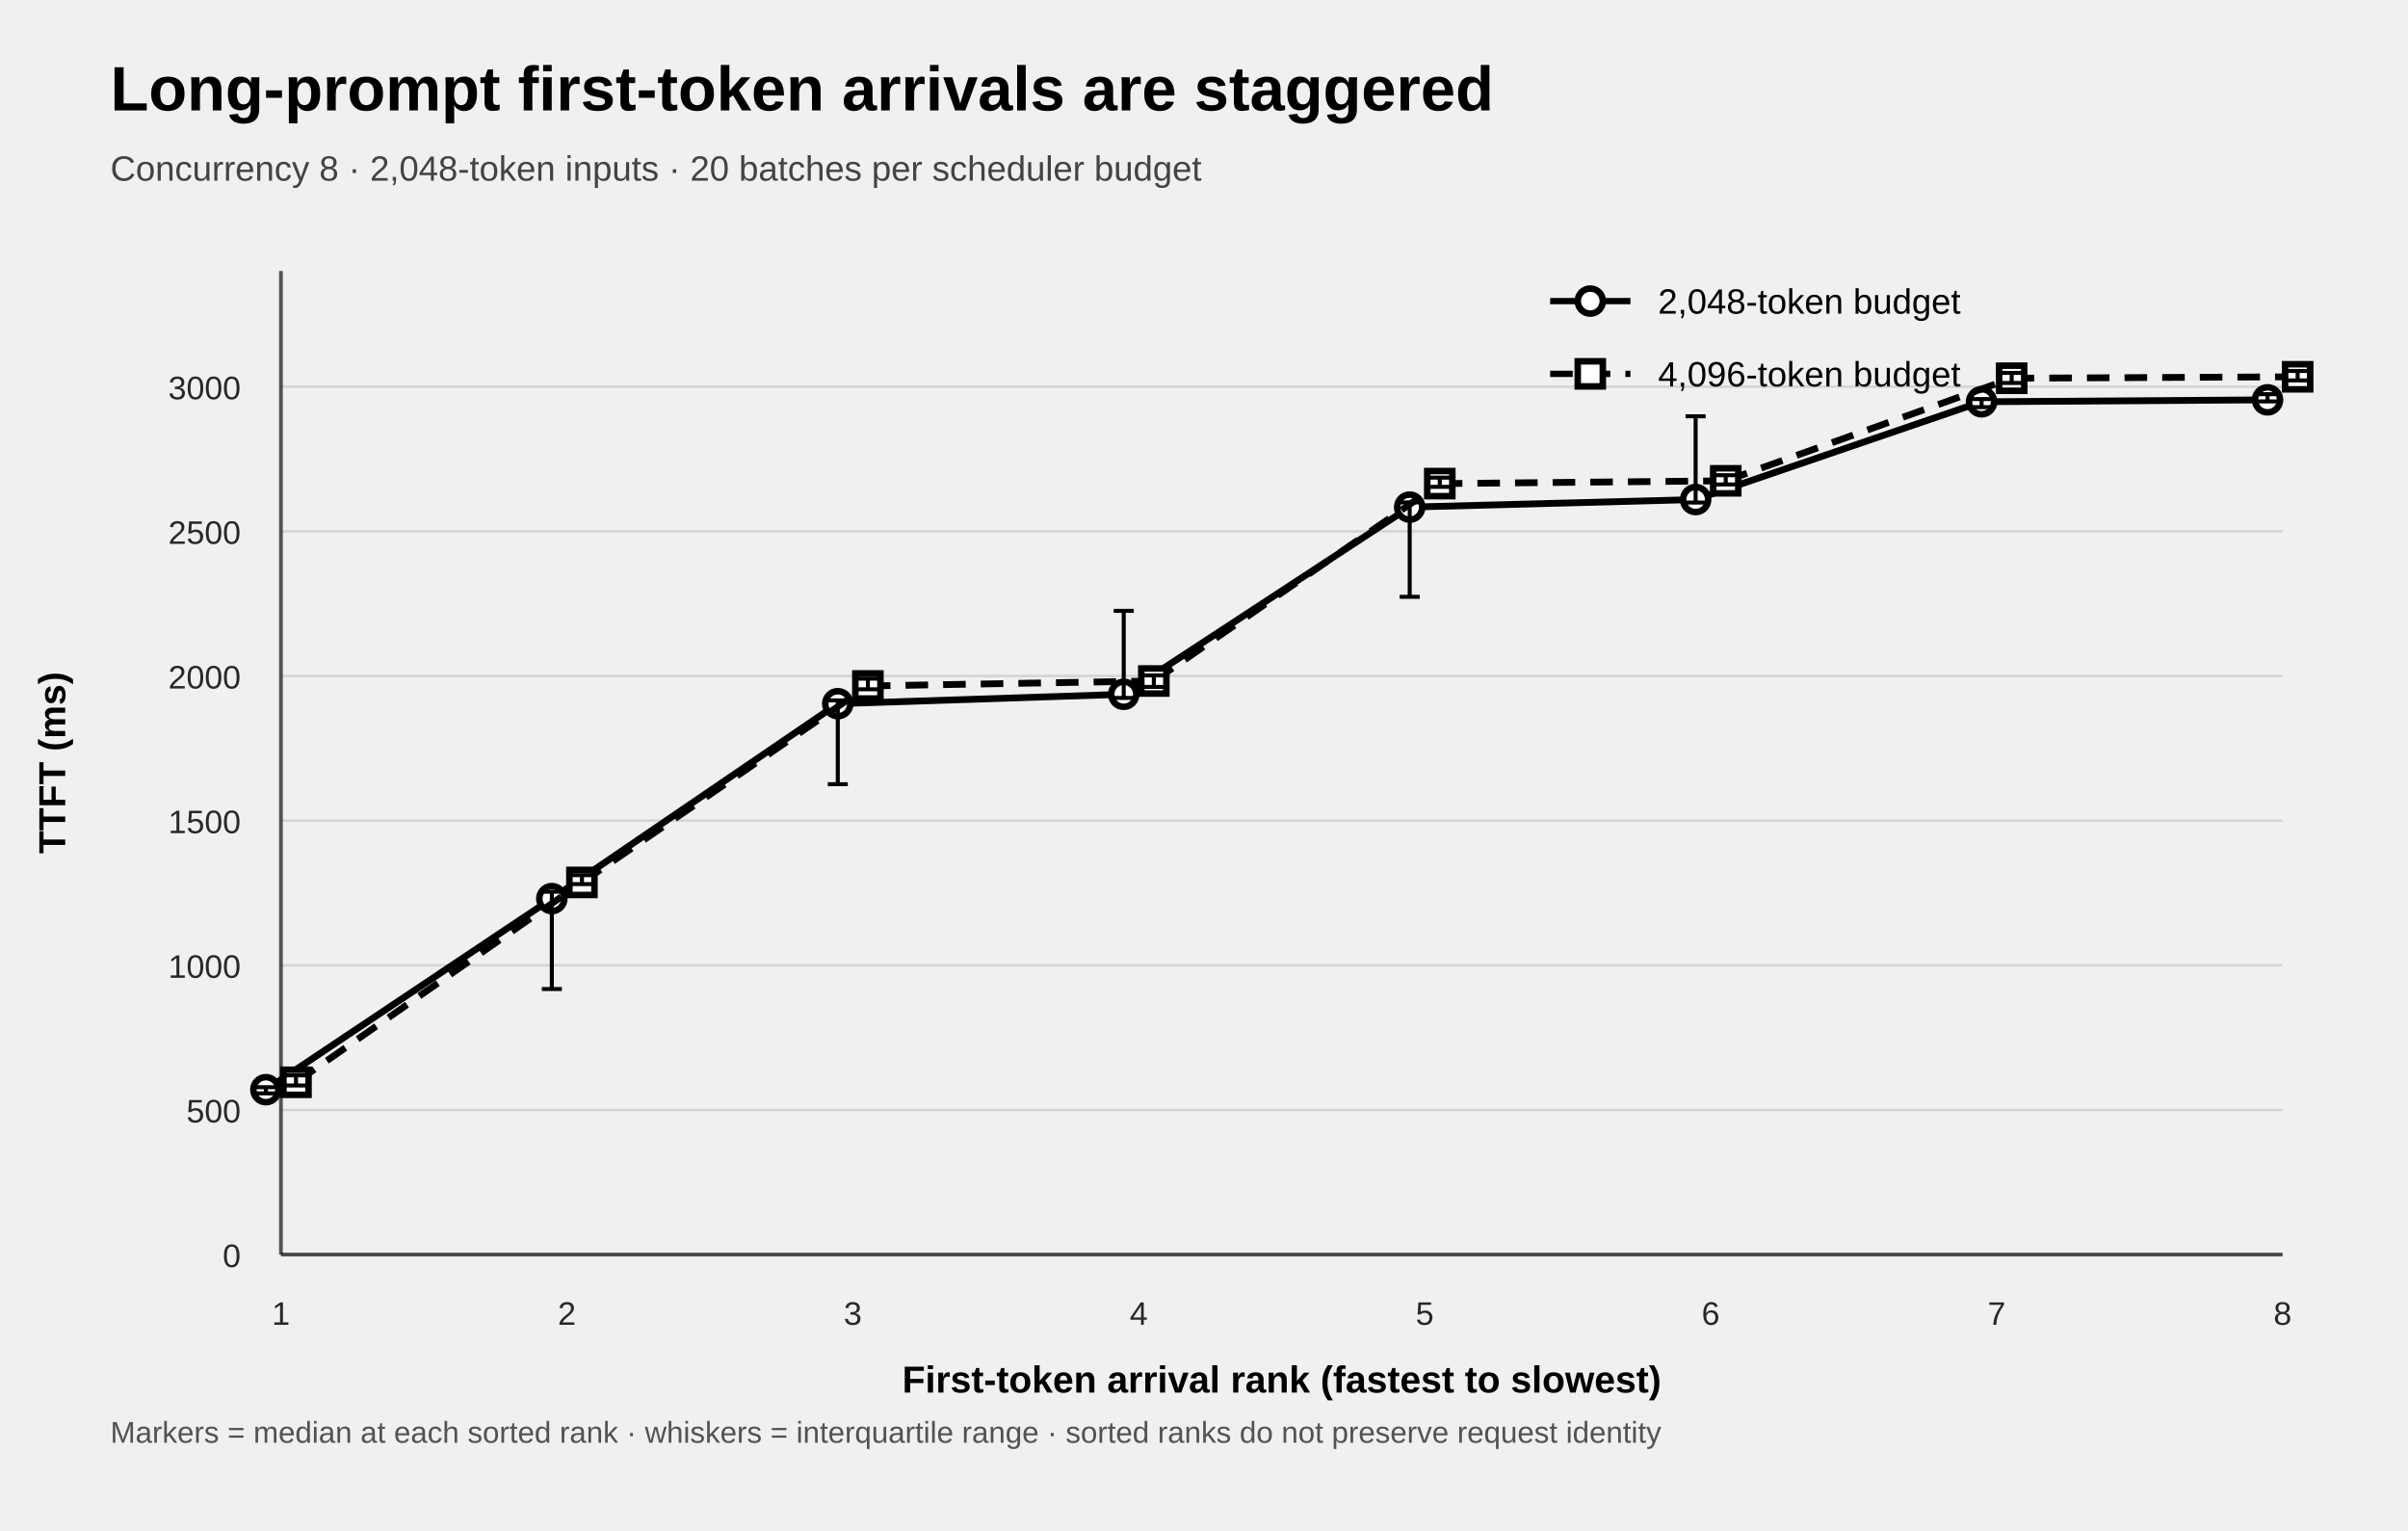
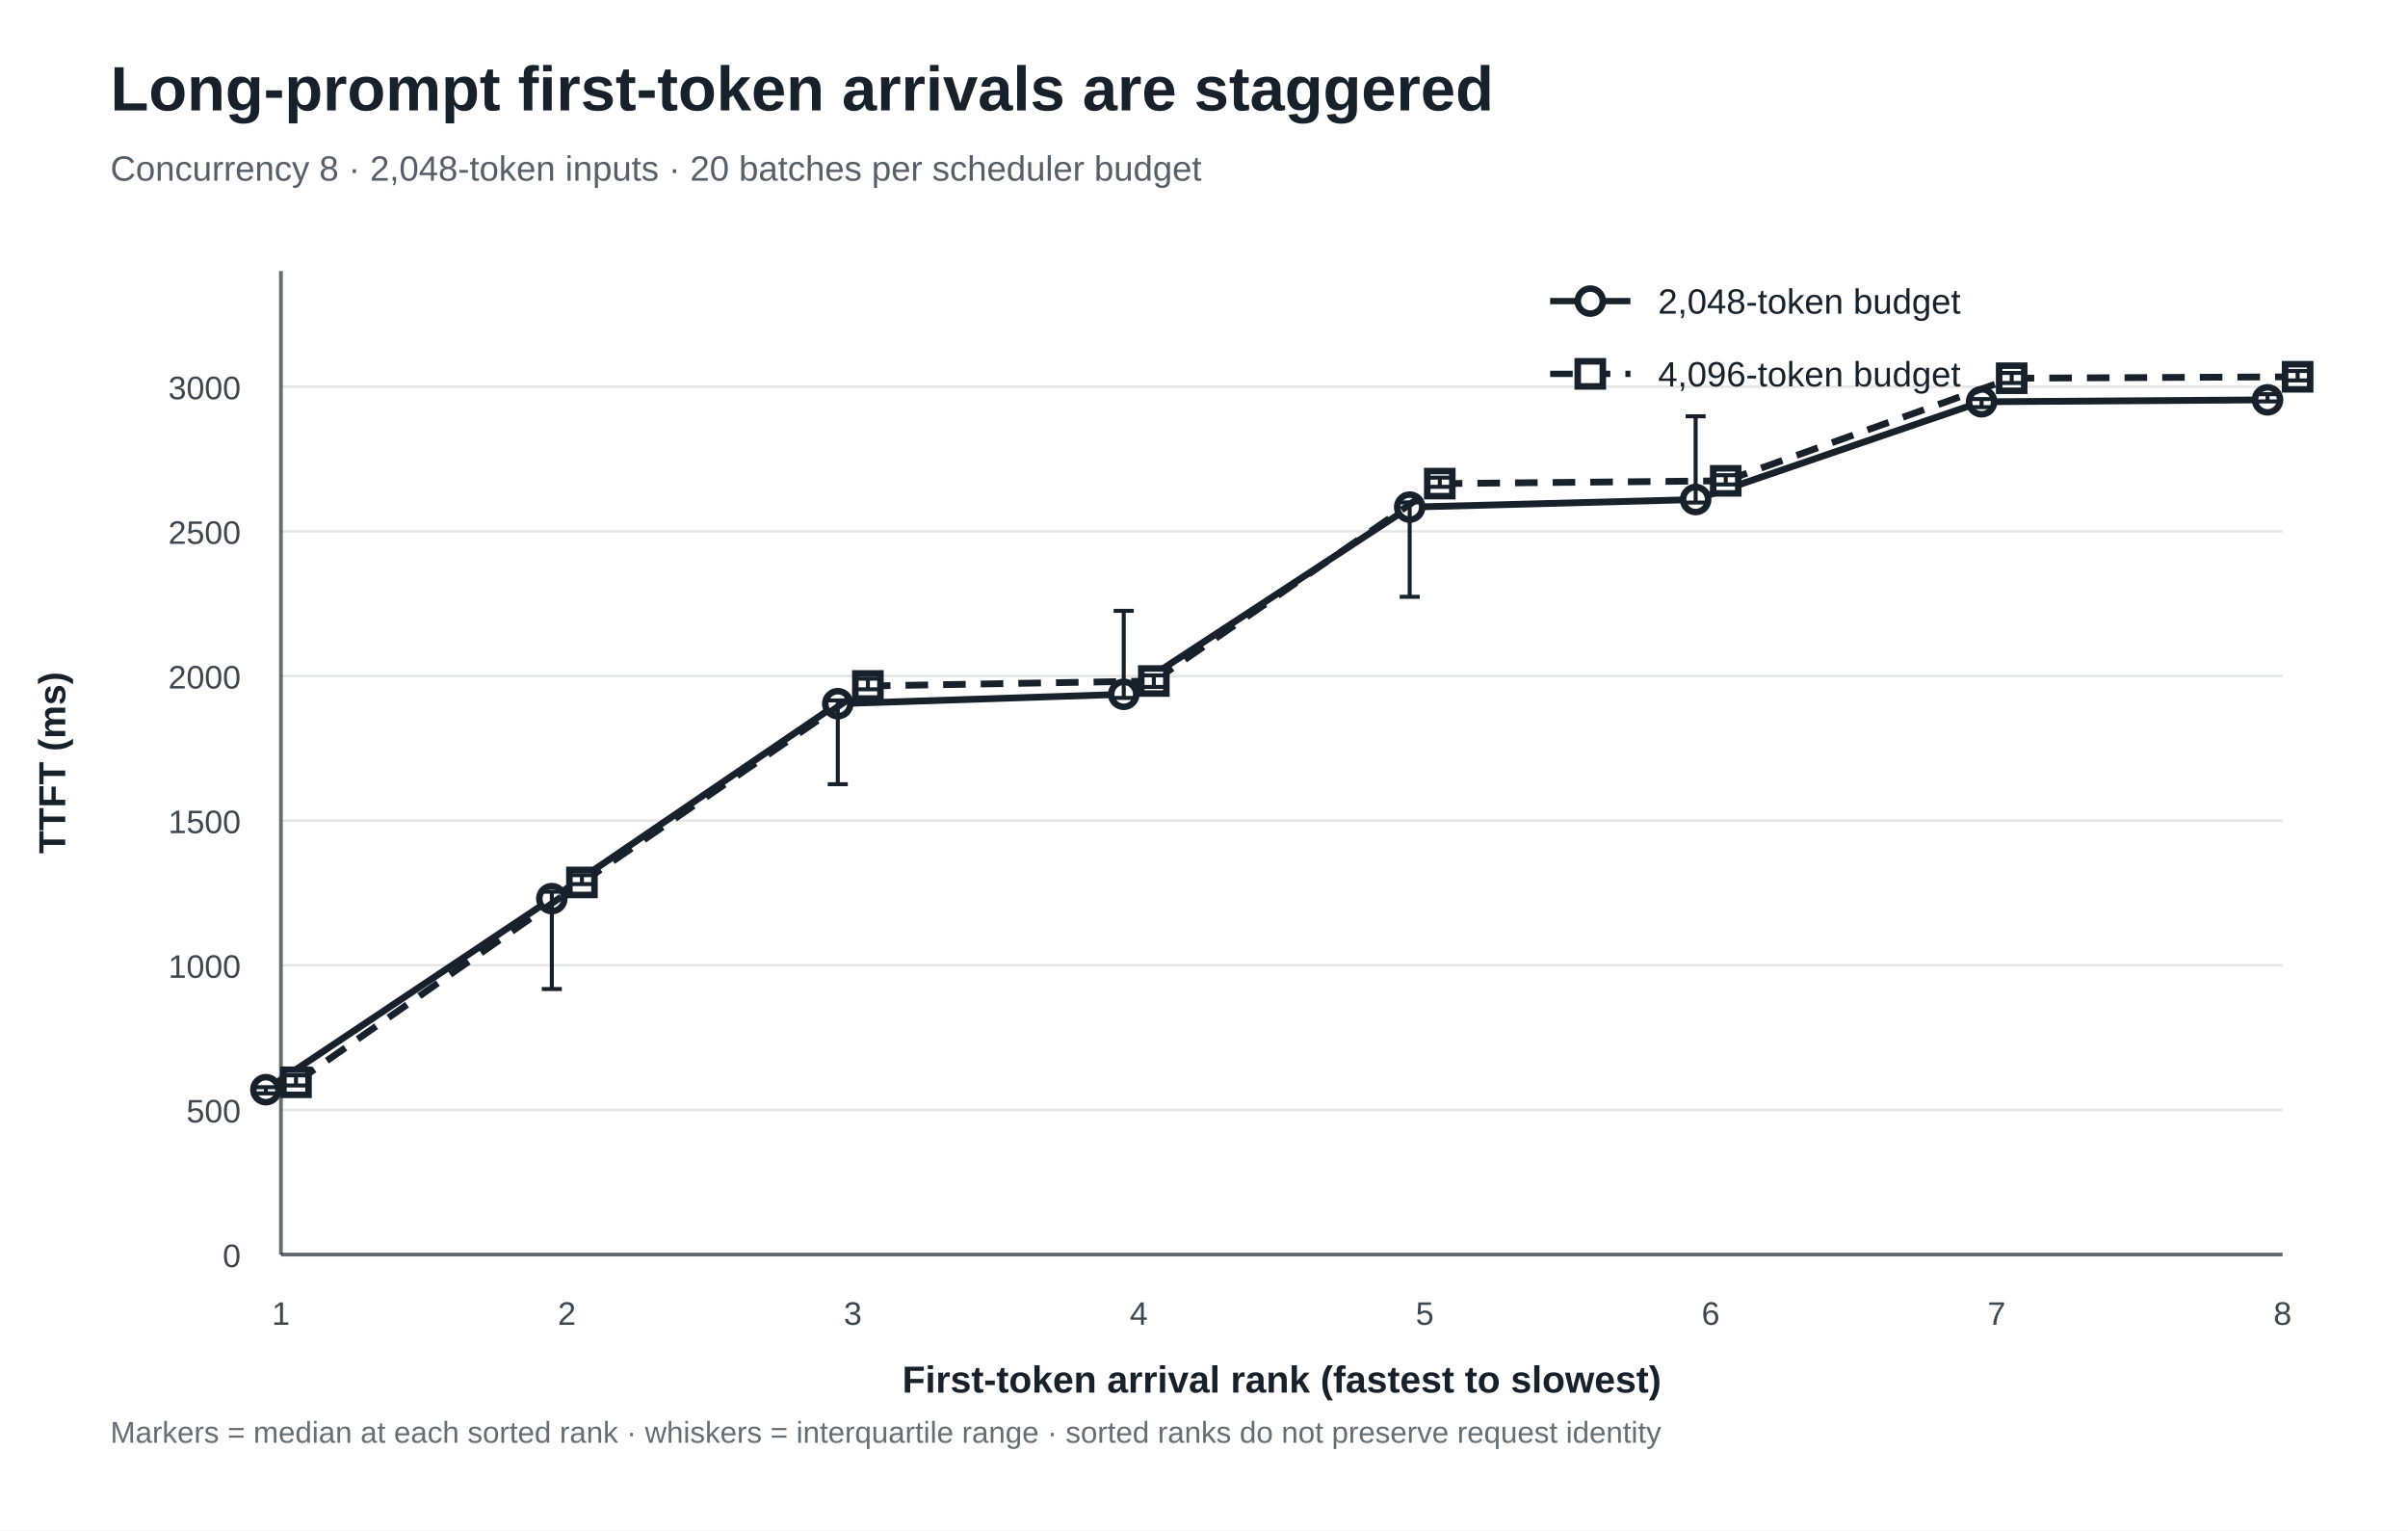
- <svg xmlns="http://www.w3.org/2000/svg" width="960" height="610" viewBox="0 0 960 610" role="img" aria-label="Long-prompt first-token arrivals are staggered">
+ <svg xmlns="http://www.w3.org/2000/svg" width="960" height="610" viewBox="0 0 960 610" role="img" aria-label="Long-prompt first-token arrivals are staggered" style="color:#17212b">
+   <rect x="0" y="0" width="100%" height="100%" fill="#ffffff" />
  <style>text{font-family:Arial,Helvetica,sans-serif;fill:currentColor}.title{font-size:25px;font-weight:700}.subtitle{font-size:14px;opacity:.72}.footnote{font-size:12px;opacity:.66}.tick{font-size:13px;opacity:.83}.axislabel{font-size:15px;font-weight:600}.legend{font-size:14px}.value{font-size:14px;font-weight:600}</style>
  <text x="44.00" y="44.00" class="title">Long-prompt first-token arrivals are staggered</text>
  <text x="44.00" y="72.00" class="subtitle">Concurrency 8 · 2,048-token inputs · 20 batches per scheduler budget</text>
  <text x="44.00" y="575.00" class="footnote">Markers = median at each sorted rank · whiskers = interquartile range · sorted ranks do not preserve request identity</text>
  <line x1="112.00" y1="500.00" x2="910.00" y2="500.00" stroke="currentColor" fill="none" stroke-width="1" opacity="0.12" />
  <text x="96.00" y="505.00" class="tick" text-anchor="end">0</text>
  <line x1="112.00" y1="442.35" x2="910.00" y2="442.35" stroke="currentColor" fill="none" stroke-width="1" opacity="0.12" />
  <text x="96.00" y="447.35" class="tick" text-anchor="end">500</text>
  <line x1="112.00" y1="384.71" x2="910.00" y2="384.71" stroke="currentColor" fill="none" stroke-width="1" opacity="0.12" />
  <text x="96.00" y="389.71" class="tick" text-anchor="end">1000</text>
  <line x1="112.00" y1="327.06" x2="910.00" y2="327.06" stroke="currentColor" fill="none" stroke-width="1" opacity="0.12" />
  <text x="96.00" y="332.06" class="tick" text-anchor="end">1500</text>
  <line x1="112.00" y1="269.41" x2="910.00" y2="269.41" stroke="currentColor" fill="none" stroke-width="1" opacity="0.12" />
  <text x="96.00" y="274.41" class="tick" text-anchor="end">2000</text>
  <line x1="112.00" y1="211.76" x2="910.00" y2="211.76" stroke="currentColor" fill="none" stroke-width="1" opacity="0.12" />
  <text x="96.00" y="216.76" class="tick" text-anchor="end">2500</text>
  <line x1="112.00" y1="154.12" x2="910.00" y2="154.12" stroke="currentColor" fill="none" stroke-width="1" opacity="0.12" />
  <text x="96.00" y="159.12" class="tick" text-anchor="end">3000</text>
  <line x1="112.00" y1="108.00" x2="112.00" y2="500.00" stroke="currentColor" fill="none" stroke-width="1.5" opacity="0.65" />
  <line x1="112.00" y1="500.00" x2="910.00" y2="500.00" stroke="currentColor" fill="none" stroke-width="1.5" opacity="0.65" />
  <text x="112.00" y="528.00" class="tick" text-anchor="middle">1</text>
  <text x="226.00" y="528.00" class="tick" text-anchor="middle">2</text>
  <text x="340.00" y="528.00" class="tick" text-anchor="middle">3</text>
  <text x="454.00" y="528.00" class="tick" text-anchor="middle">4</text>
  <text x="568.00" y="528.00" class="tick" text-anchor="middle">5</text>
  <text x="682.00" y="528.00" class="tick" text-anchor="middle">6</text>
  <text x="796.00" y="528.00" class="tick" text-anchor="middle">7</text>
  <text x="910.00" y="528.00" class="tick" text-anchor="middle">8</text>
  <text x="511.00" y="555.00" class="axislabel" text-anchor="middle">First-token arrival rank (fastest to slowest)</text>
  <text x="26.00" y="304.00" class="axislabel" text-anchor="middle" transform="rotate(-90 26.00 304.00)">TTFT (ms)</text>
  <line x1="106.00" y1="434.29" x2="220.00" y2="358.14" stroke="currentColor" fill="none" stroke-width="2.7" opacity="1" />
  <line x1="220.00" y1="358.14" x2="334.00" y2="280.46" stroke="currentColor" fill="none" stroke-width="2.7" opacity="1" />
  <line x1="334.00" y1="280.46" x2="448.00" y2="276.71" stroke="currentColor" fill="none" stroke-width="2.7" opacity="1" />
  <line x1="448.00" y1="276.71" x2="562.00" y2="202.11" stroke="currentColor" fill="none" stroke-width="2.7" opacity="1" />
  <line x1="562.00" y1="202.11" x2="676.00" y2="199.09" stroke="currentColor" fill="none" stroke-width="2.7" opacity="1" />
  <line x1="676.00" y1="199.09" x2="790.00" y2="160.12" stroke="currentColor" fill="none" stroke-width="2.7" opacity="1" />
  <line x1="790.00" y1="160.12" x2="904.00" y2="159.36" stroke="currentColor" fill="none" stroke-width="2.7" opacity="1" />
  <circle cx="106.00" cy="434.29" r="5" fill="white" stroke="currentColor" stroke-width="2.6" />
  <circle cx="220.00" cy="358.14" r="5" fill="white" stroke="currentColor" stroke-width="2.6" />
  <circle cx="334.00" cy="280.46" r="5" fill="white" stroke="currentColor" stroke-width="2.6" />
  <circle cx="448.00" cy="276.71" r="5" fill="white" stroke="currentColor" stroke-width="2.6" />
  <circle cx="562.00" cy="202.11" r="5" fill="white" stroke="currentColor" stroke-width="2.6" />
  <circle cx="676.00" cy="199.09" r="5" fill="white" stroke="currentColor" stroke-width="2.6" />
  <circle cx="790.00" cy="160.12" r="5" fill="white" stroke="currentColor" stroke-width="2.6" />
  <circle cx="904.00" cy="159.36" r="5" fill="white" stroke="currentColor" stroke-width="2.6" />
  <line x1="106.00" y1="435.77" x2="106.00" y2="433.30" stroke="currentColor" fill="none" stroke-width="1.6" opacity="1" />
  <line x1="102.00" y1="435.77" x2="110.00" y2="435.77" stroke="currentColor" fill="none" stroke-width="1.6" opacity="1" />
  <line x1="102.00" y1="433.30" x2="110.00" y2="433.30" stroke="currentColor" fill="none" stroke-width="1.6" opacity="1" />
  <line x1="220.00" y1="394.17" x2="220.00" y2="355.39" stroke="currentColor" fill="none" stroke-width="1.6" opacity="1" />
  <line x1="216.00" y1="394.17" x2="224.00" y2="394.17" stroke="currentColor" fill="none" stroke-width="1.6" opacity="1" />
  <line x1="216.00" y1="355.39" x2="224.00" y2="355.39" stroke="currentColor" fill="none" stroke-width="1.6" opacity="1" />
  <line x1="334.00" y1="312.54" x2="334.00" y2="279.15" stroke="currentColor" fill="none" stroke-width="1.6" opacity="1" />
  <line x1="330.00" y1="312.54" x2="338.00" y2="312.54" stroke="currentColor" fill="none" stroke-width="1.6" opacity="1" />
  <line x1="330.00" y1="279.15" x2="338.00" y2="279.15" stroke="currentColor" fill="none" stroke-width="1.6" opacity="1" />
  <line x1="448.00" y1="278.16" x2="448.00" y2="243.45" stroke="currentColor" fill="none" stroke-width="1.6" opacity="1" />
  <line x1="444.00" y1="278.16" x2="452.00" y2="278.16" stroke="currentColor" fill="none" stroke-width="1.6" opacity="1" />
  <line x1="444.00" y1="243.45" x2="452.00" y2="243.45" stroke="currentColor" fill="none" stroke-width="1.6" opacity="1" />
  <line x1="562.00" y1="237.86" x2="562.00" y2="200.23" stroke="currentColor" fill="none" stroke-width="1.6" opacity="1" />
  <line x1="558.00" y1="237.86" x2="566.00" y2="237.86" stroke="currentColor" fill="none" stroke-width="1.6" opacity="1" />
  <line x1="558.00" y1="200.23" x2="566.00" y2="200.23" stroke="currentColor" fill="none" stroke-width="1.6" opacity="1" />
  <line x1="676.00" y1="200.29" x2="676.00" y2="165.91" stroke="currentColor" fill="none" stroke-width="1.6" opacity="1" />
  <line x1="672.00" y1="200.29" x2="680.00" y2="200.29" stroke="currentColor" fill="none" stroke-width="1.6" opacity="1" />
  <line x1="672.00" y1="165.91" x2="680.00" y2="165.91" stroke="currentColor" fill="none" stroke-width="1.6" opacity="1" />
  <line x1="790.00" y1="162.27" x2="790.00" y2="159.04" stroke="currentColor" fill="none" stroke-width="1.6" opacity="1" />
  <line x1="786.00" y1="162.27" x2="794.00" y2="162.27" stroke="currentColor" fill="none" stroke-width="1.6" opacity="1" />
  <line x1="786.00" y1="159.04" x2="794.00" y2="159.04" stroke="currentColor" fill="none" stroke-width="1.6" opacity="1" />
  <line x1="904.00" y1="159.98" x2="904.00" y2="157.10" stroke="currentColor" fill="none" stroke-width="1.6" opacity="1" />
  <line x1="900.00" y1="159.98" x2="908.00" y2="159.98" stroke="currentColor" fill="none" stroke-width="1.6" opacity="1" />
  <line x1="900.00" y1="157.10" x2="908.00" y2="157.10" stroke="currentColor" fill="none" stroke-width="1.6" opacity="1" />
  <line x1="118.00" y1="431.34" x2="232.00" y2="351.69" stroke="currentColor" fill="none" stroke-width="2.7" opacity="1" stroke-dasharray="9 6" />
  <line x1="232.00" y1="351.69" x2="346.00" y2="273.39" stroke="currentColor" fill="none" stroke-width="2.7" opacity="1" stroke-dasharray="9 6" />
  <line x1="346.00" y1="273.39" x2="460.00" y2="271.41" stroke="currentColor" fill="none" stroke-width="2.7" opacity="1" stroke-dasharray="9 6" />
  <line x1="460.00" y1="271.41" x2="574.00" y2="192.74" stroke="currentColor" fill="none" stroke-width="2.7" opacity="1" stroke-dasharray="9 6" />
  <line x1="574.00" y1="192.74" x2="688.00" y2="191.63" stroke="currentColor" fill="none" stroke-width="2.7" opacity="1" stroke-dasharray="9 6" />
  <line x1="688.00" y1="191.63" x2="802.00" y2="150.74" stroke="currentColor" fill="none" stroke-width="2.7" opacity="1" stroke-dasharray="9 6" />
  <line x1="802.00" y1="150.74" x2="916.00" y2="150.17" stroke="currentColor" fill="none" stroke-width="2.7" opacity="1" stroke-dasharray="9 6" />
  <rect x="113.00" y="426.34" width="10" height="10" fill="white" stroke="currentColor" stroke-width="2.6" />
  <rect x="227.00" y="346.69" width="10" height="10" fill="white" stroke="currentColor" stroke-width="2.6" />
  <rect x="341.00" y="268.39" width="10" height="10" fill="white" stroke="currentColor" stroke-width="2.6" />
  <rect x="455.00" y="266.41" width="10" height="10" fill="white" stroke="currentColor" stroke-width="2.6" />
  <rect x="569.00" y="187.74" width="10" height="10" fill="white" stroke="currentColor" stroke-width="2.6" />
  <rect x="683.00" y="186.63" width="10" height="10" fill="white" stroke="currentColor" stroke-width="2.6" />
  <rect x="797.00" y="145.74" width="10" height="10" fill="white" stroke="currentColor" stroke-width="2.6" />
  <rect x="911.00" y="145.17" width="10" height="10" fill="white" stroke="currentColor" stroke-width="2.6" />
  <line x1="118.00" y1="432.61" x2="118.00" y2="428.58" stroke="currentColor" fill="none" stroke-width="1.6" opacity="1" />
  <line x1="114.00" y1="432.61" x2="122.00" y2="432.61" stroke="currentColor" fill="none" stroke-width="1.6" opacity="1" />
  <line x1="114.00" y1="428.58" x2="122.00" y2="428.58" stroke="currentColor" fill="none" stroke-width="1.6" opacity="1" />
  <line x1="232.00" y1="352.36" x2="232.00" y2="348.78" stroke="currentColor" fill="none" stroke-width="1.6" opacity="1" />
  <line x1="228.00" y1="352.36" x2="236.00" y2="352.36" stroke="currentColor" fill="none" stroke-width="1.6" opacity="1" />
  <line x1="228.00" y1="348.78" x2="236.00" y2="348.78" stroke="currentColor" fill="none" stroke-width="1.6" opacity="1" />
  <line x1="346.00" y1="274.72" x2="346.00" y2="270.47" stroke="currentColor" fill="none" stroke-width="1.6" opacity="1" />
  <line x1="342.00" y1="274.72" x2="350.00" y2="274.72" stroke="currentColor" fill="none" stroke-width="1.6" opacity="1" />
  <line x1="342.00" y1="270.47" x2="350.00" y2="270.47" stroke="currentColor" fill="none" stroke-width="1.6" opacity="1" />
  <line x1="460.00" y1="273.77" x2="460.00" y2="269.17" stroke="currentColor" fill="none" stroke-width="1.6" opacity="1" />
  <line x1="456.00" y1="273.77" x2="464.00" y2="273.77" stroke="currentColor" fill="none" stroke-width="1.6" opacity="1" />
  <line x1="456.00" y1="269.17" x2="464.00" y2="269.17" stroke="currentColor" fill="none" stroke-width="1.6" opacity="1" />
  <line x1="574.00" y1="194.03" x2="574.00" y2="190.36" stroke="currentColor" fill="none" stroke-width="1.6" opacity="1" />
  <line x1="570.00" y1="194.03" x2="578.00" y2="194.03" stroke="currentColor" fill="none" stroke-width="1.6" opacity="1" />
  <line x1="570.00" y1="190.36" x2="578.00" y2="190.36" stroke="currentColor" fill="none" stroke-width="1.6" opacity="1" />
  <line x1="688.00" y1="193.08" x2="688.00" y2="189.39" stroke="currentColor" fill="none" stroke-width="1.6" opacity="1" />
  <line x1="684.00" y1="193.08" x2="692.00" y2="193.08" stroke="currentColor" fill="none" stroke-width="1.6" opacity="1" />
  <line x1="684.00" y1="189.39" x2="692.00" y2="189.39" stroke="currentColor" fill="none" stroke-width="1.6" opacity="1" />
  <line x1="802.00" y1="152.63" x2="802.00" y2="148.62" stroke="currentColor" fill="none" stroke-width="1.6" opacity="1" />
  <line x1="798.00" y1="152.63" x2="806.00" y2="152.63" stroke="currentColor" fill="none" stroke-width="1.6" opacity="1" />
  <line x1="798.00" y1="148.62" x2="806.00" y2="148.62" stroke="currentColor" fill="none" stroke-width="1.6" opacity="1" />
  <line x1="916.00" y1="151.61" x2="916.00" y2="147.85" stroke="currentColor" fill="none" stroke-width="1.6" opacity="1" />
  <line x1="912.00" y1="151.61" x2="920.00" y2="151.61" stroke="currentColor" fill="none" stroke-width="1.6" opacity="1" />
  <line x1="912.00" y1="147.85" x2="920.00" y2="147.85" stroke="currentColor" fill="none" stroke-width="1.6" opacity="1" />
  <line x1="618.00" y1="120.00" x2="650.00" y2="120.00" stroke="currentColor" fill="none" stroke-width="2.5" opacity="1" />
  <circle cx="634.00" cy="120.00" r="5" fill="white" stroke="currentColor" stroke-width="2.6" />
  <text x="661.00" y="125.00" class="legend">2,048-token budget</text>
  <line x1="618.00" y1="149.00" x2="650.00" y2="149.00" stroke="currentColor" fill="none" stroke-width="2.5" opacity="1" stroke-dasharray="9 6" />
  <rect x="629.00" y="144.00" width="10" height="10" fill="white" stroke="currentColor" stroke-width="2.6" />
  <text x="661.00" y="154.00" class="legend">4,096-token budget</text>
</svg>
